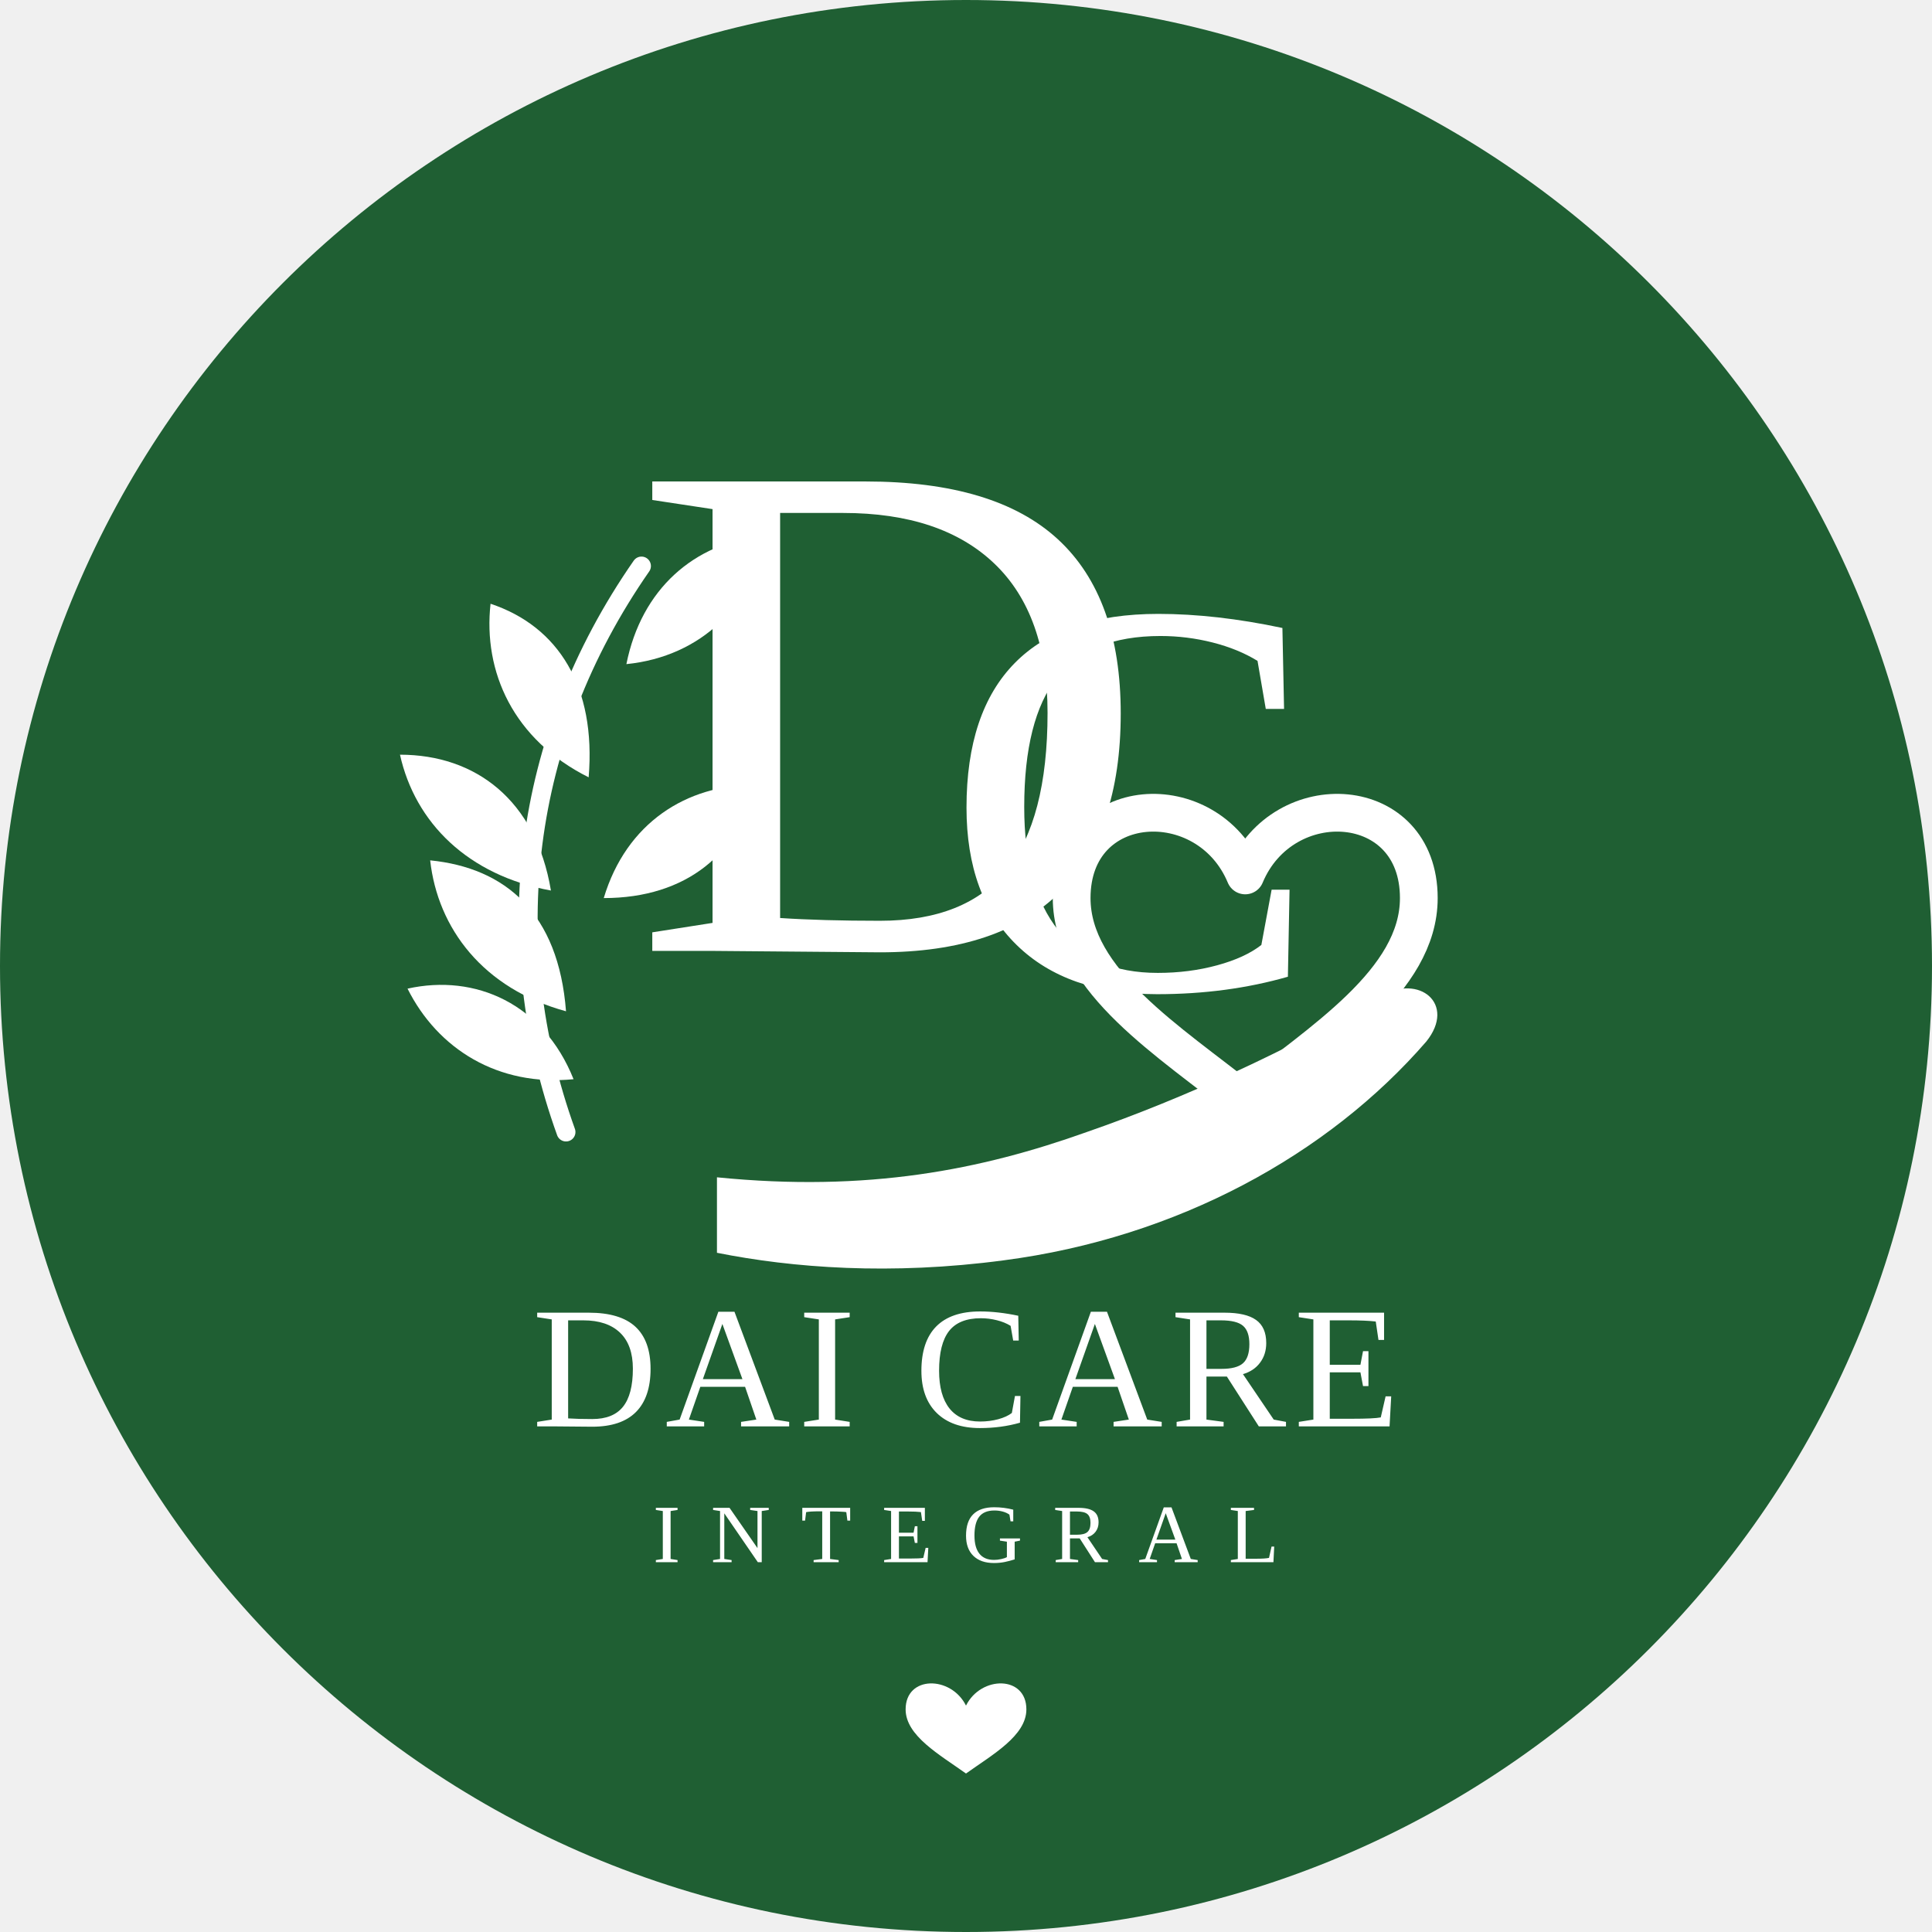
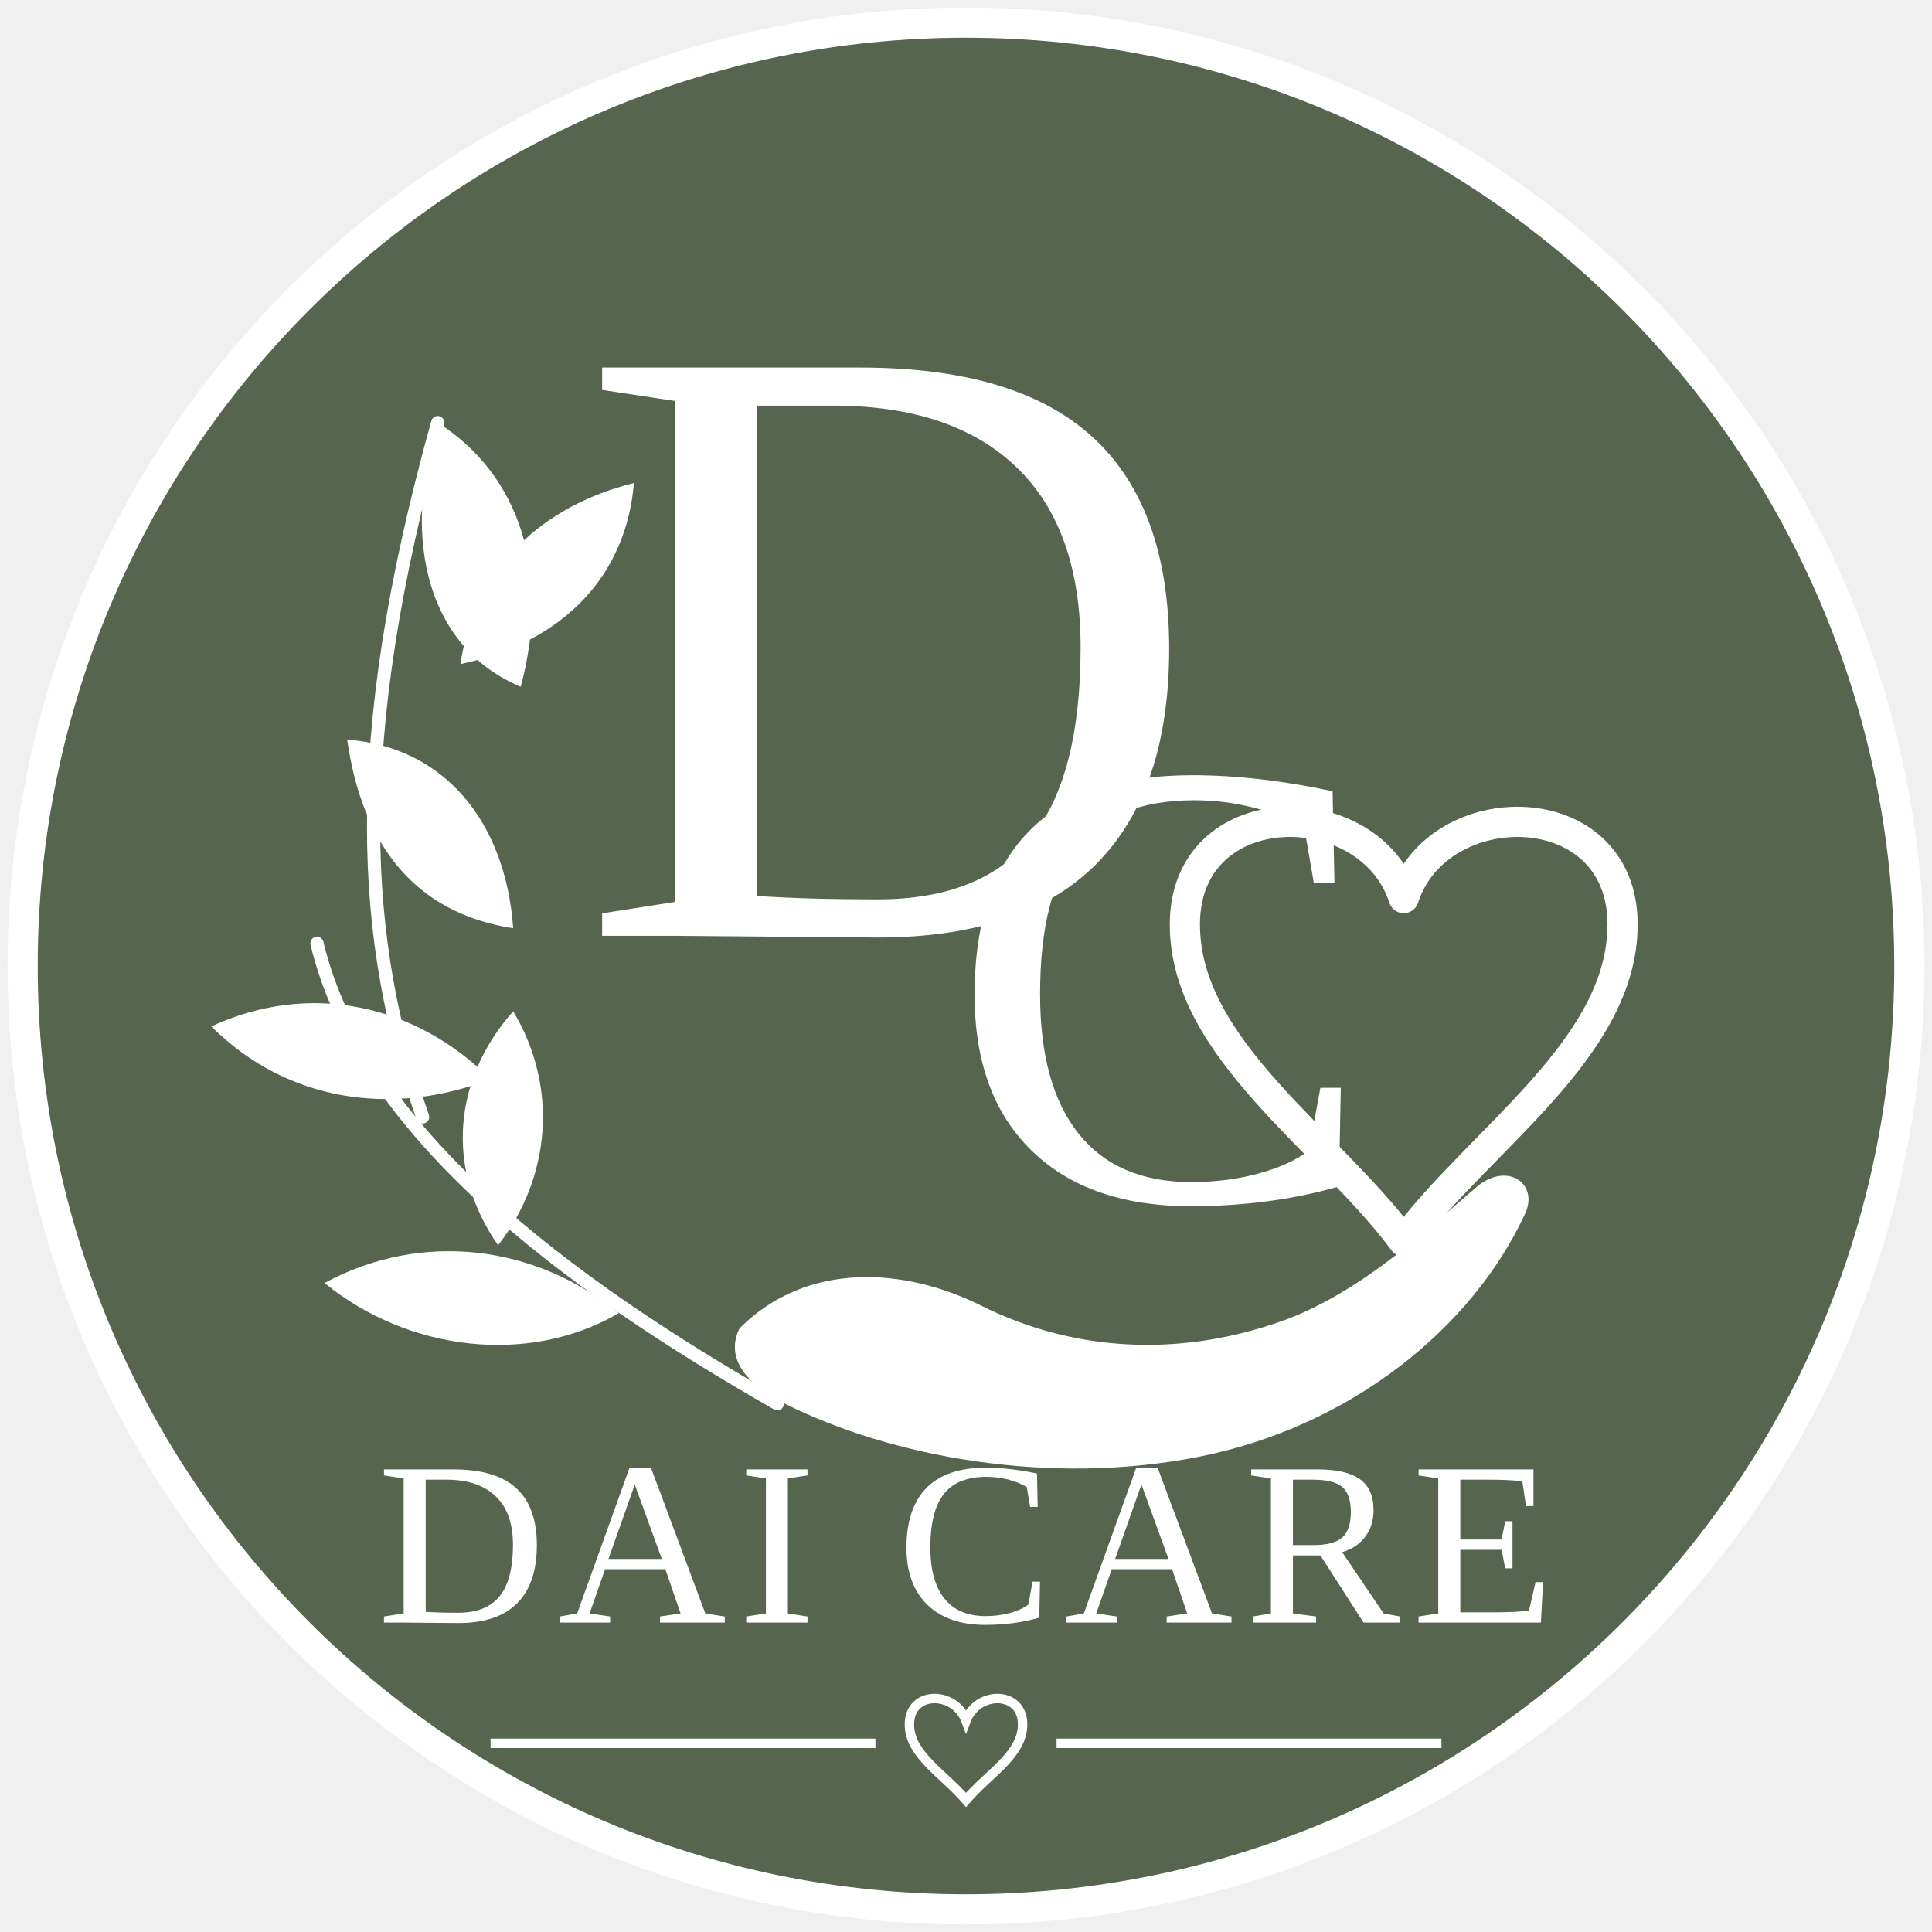
<svg xmlns="http://www.w3.org/2000/svg" viewBox="0 0 512 512" role="img" aria-labelledby="t">
-   <circle cx="256" cy="256" r="256" fill="#1F5F33" />
-   <g fill="none" stroke="#FFFFFF" stroke-width="5" stroke-linecap="round">
-     <path d="M150 300 C 132 250, 138 196, 170 150" />
+   <circle cx="256" cy="256" r="254" fill="#FFFFFF" />
+   <circle cx="256" cy="256" r="246" fill="#56654D" />
+   <path d="M206 372 C 150 340, 96 300, 84 250 M 112 296 C 96 250, 92 198, 116 112" fill="none" stroke="#FFFFFF" stroke-width="3.5" stroke-linecap="round" />
+   <g fill="#FFFFFF">
+     <path d="M116 112 c 22 14 30 40 22 70 c -24 -10 -32 -38 -22 -70 z" />
+     <path d="M92 196 c 26 2 42 22 44 50 c -26 -4 -40 -22 -44 -50 z" />
+     <path d="M136 268 c 12 20 10 44 -4 62 c -14 -20 -12 -44 4 -62 z" />
  </g>
  <g fill="#FFFFFF">
-     <path d="M150 268 c -22 -6 -34 -22 -36 -40 c 20 2 34 14 36 40 z" />
-     <path d="M156 206 c -20 -10 -28 -28 -26 -46 c 18 6 28 22 26 46 z" />
+     <path d="M122 176 c 4 -26 22 -42 46 -48 c -2 24 -18 42 -46 48 z" />
+     <path d="M56 272 c 26 -12 54 -6 74 14 c -26 10 -54 6 -74 -14 z" />
+     <path d="M86 340 c 26 -14 56 -10 78 8 c -24 14 -56 10 -78 -8 z" />
  </g>
-   <g fill="#FFFFFF">
-     <path d="M146 236 c -22 -4 -36 -18 -40 -36 c 20 0 36 12 40 36 z" />
-     <path d="M152 286 c -20 2 -36 -8 -44 -24 c 18 -4 36 4 44 24 z" />
-     <path d="M160 238 c 6 -20 22 -30 40 -30 c -4 18 -18 30 -40 30 z" />
-     <path d="M166 176 c 4 -20 18 -32 36 -34 c -2 18 -16 32 -36 34 z" />
-   </g>
-   <text x="236" y="252" text-anchor="middle" font-family="Georgia, 'Times New Roman', serif" font-size="190" fill="#FFFFFF">D</text>
-   <text x="300" y="262" text-anchor="middle" font-family="Georgia, 'Times New Roman', serif" font-size="150" fill="#FFFFFF">C</text>
-   <path d="M330 232 c -10 -24 -46 -22 -46 6 c 0 22 26 38 46 54 c 20 -16 46 -32 46 -54 c 0 -28 -36 -30 -46 -6 z" fill="none" stroke="#FFFFFF" stroke-width="10" stroke-linejoin="round" />
-   <path d="M190 312 c 40 4 70 -2 98 -12 c 26 -9 54 -22 78 -36 c 10 -6 20 2 12 12 c -26 30 -66 52 -112 58 c -30 4 -56 2 -76 -2 z" fill="#FFFFFF" />
-   <text x="256" y="378" text-anchor="middle" font-family="Georgia, 'Times New Roman', serif" font-size="46" letter-spacing="2" fill="#FFFFFF">DAI CARE</text>
-   <text x="256" y="414" text-anchor="middle" font-family="Georgia, 'Times New Roman', serif" font-size="22" letter-spacing="8" fill="#FFFFFF">INTEGRAL</text>
-   <path d="M256 452 c -4 -8 -16 -8 -16 1 c 0 7 9 12 16 17 c 7 -5 16 -10 16 -17 c 0 -9 -12 -9 -16 -1 z" fill="#FFFFFF" />
+   <text x="236" y="248" text-anchor="middle" font-family="Georgia, 'Times New Roman', serif" font-size="230" fill="#FFFFFF">D</text>
+   <text x="308" y="318" text-anchor="middle" font-family="Georgia, 'Times New Roman', serif" font-size="170" fill="#FFFFFF">C</text>
+   <path d="M372 238 c -9 -28 -58 -28 -58 7 c 0 33 38 57 58 84 c 20 -27 58 -51 58 -84 c 0 -35 -49 -35 -58 -7 z" fill="none" stroke="#FFFFFF" stroke-width="8" stroke-linejoin="round" />
+   <path d="M196 352 c 18 -18 44 -16 64 -6 c 24 12 52 14 80 4 c 22 -8 40 -26 52 -36 c 8 -6 16 0 12 8 c -14 30 -46 56 -86 64 c -40 8 -82 0 -110 -14 c -10 -5 -16 -12 -12 -20 z" fill="#FFFFFF" />
+   <text x="256" y="430" text-anchor="middle" font-family="Georgia, 'Times New Roman', serif" font-size="62" letter-spacing="3" fill="#FFFFFF">DAI CARE</text>
+   <line x1="130" y1="462" x2="232" y2="462" stroke="#FFFFFF" stroke-width="2.5" />
+   <line x1="280" y1="462" x2="382" y2="462" stroke="#FFFFFF" stroke-width="2.5" />
+   <path d="M256 456 c -3 -8 -15 -8 -15 1 c 0 8 9 13 15 20 c 6 -7 15 -12 15 -20 c 0 -9 -12 -9 -15 -1 z" fill="none" stroke="#FFFFFF" stroke-width="2.5" />
</svg>
